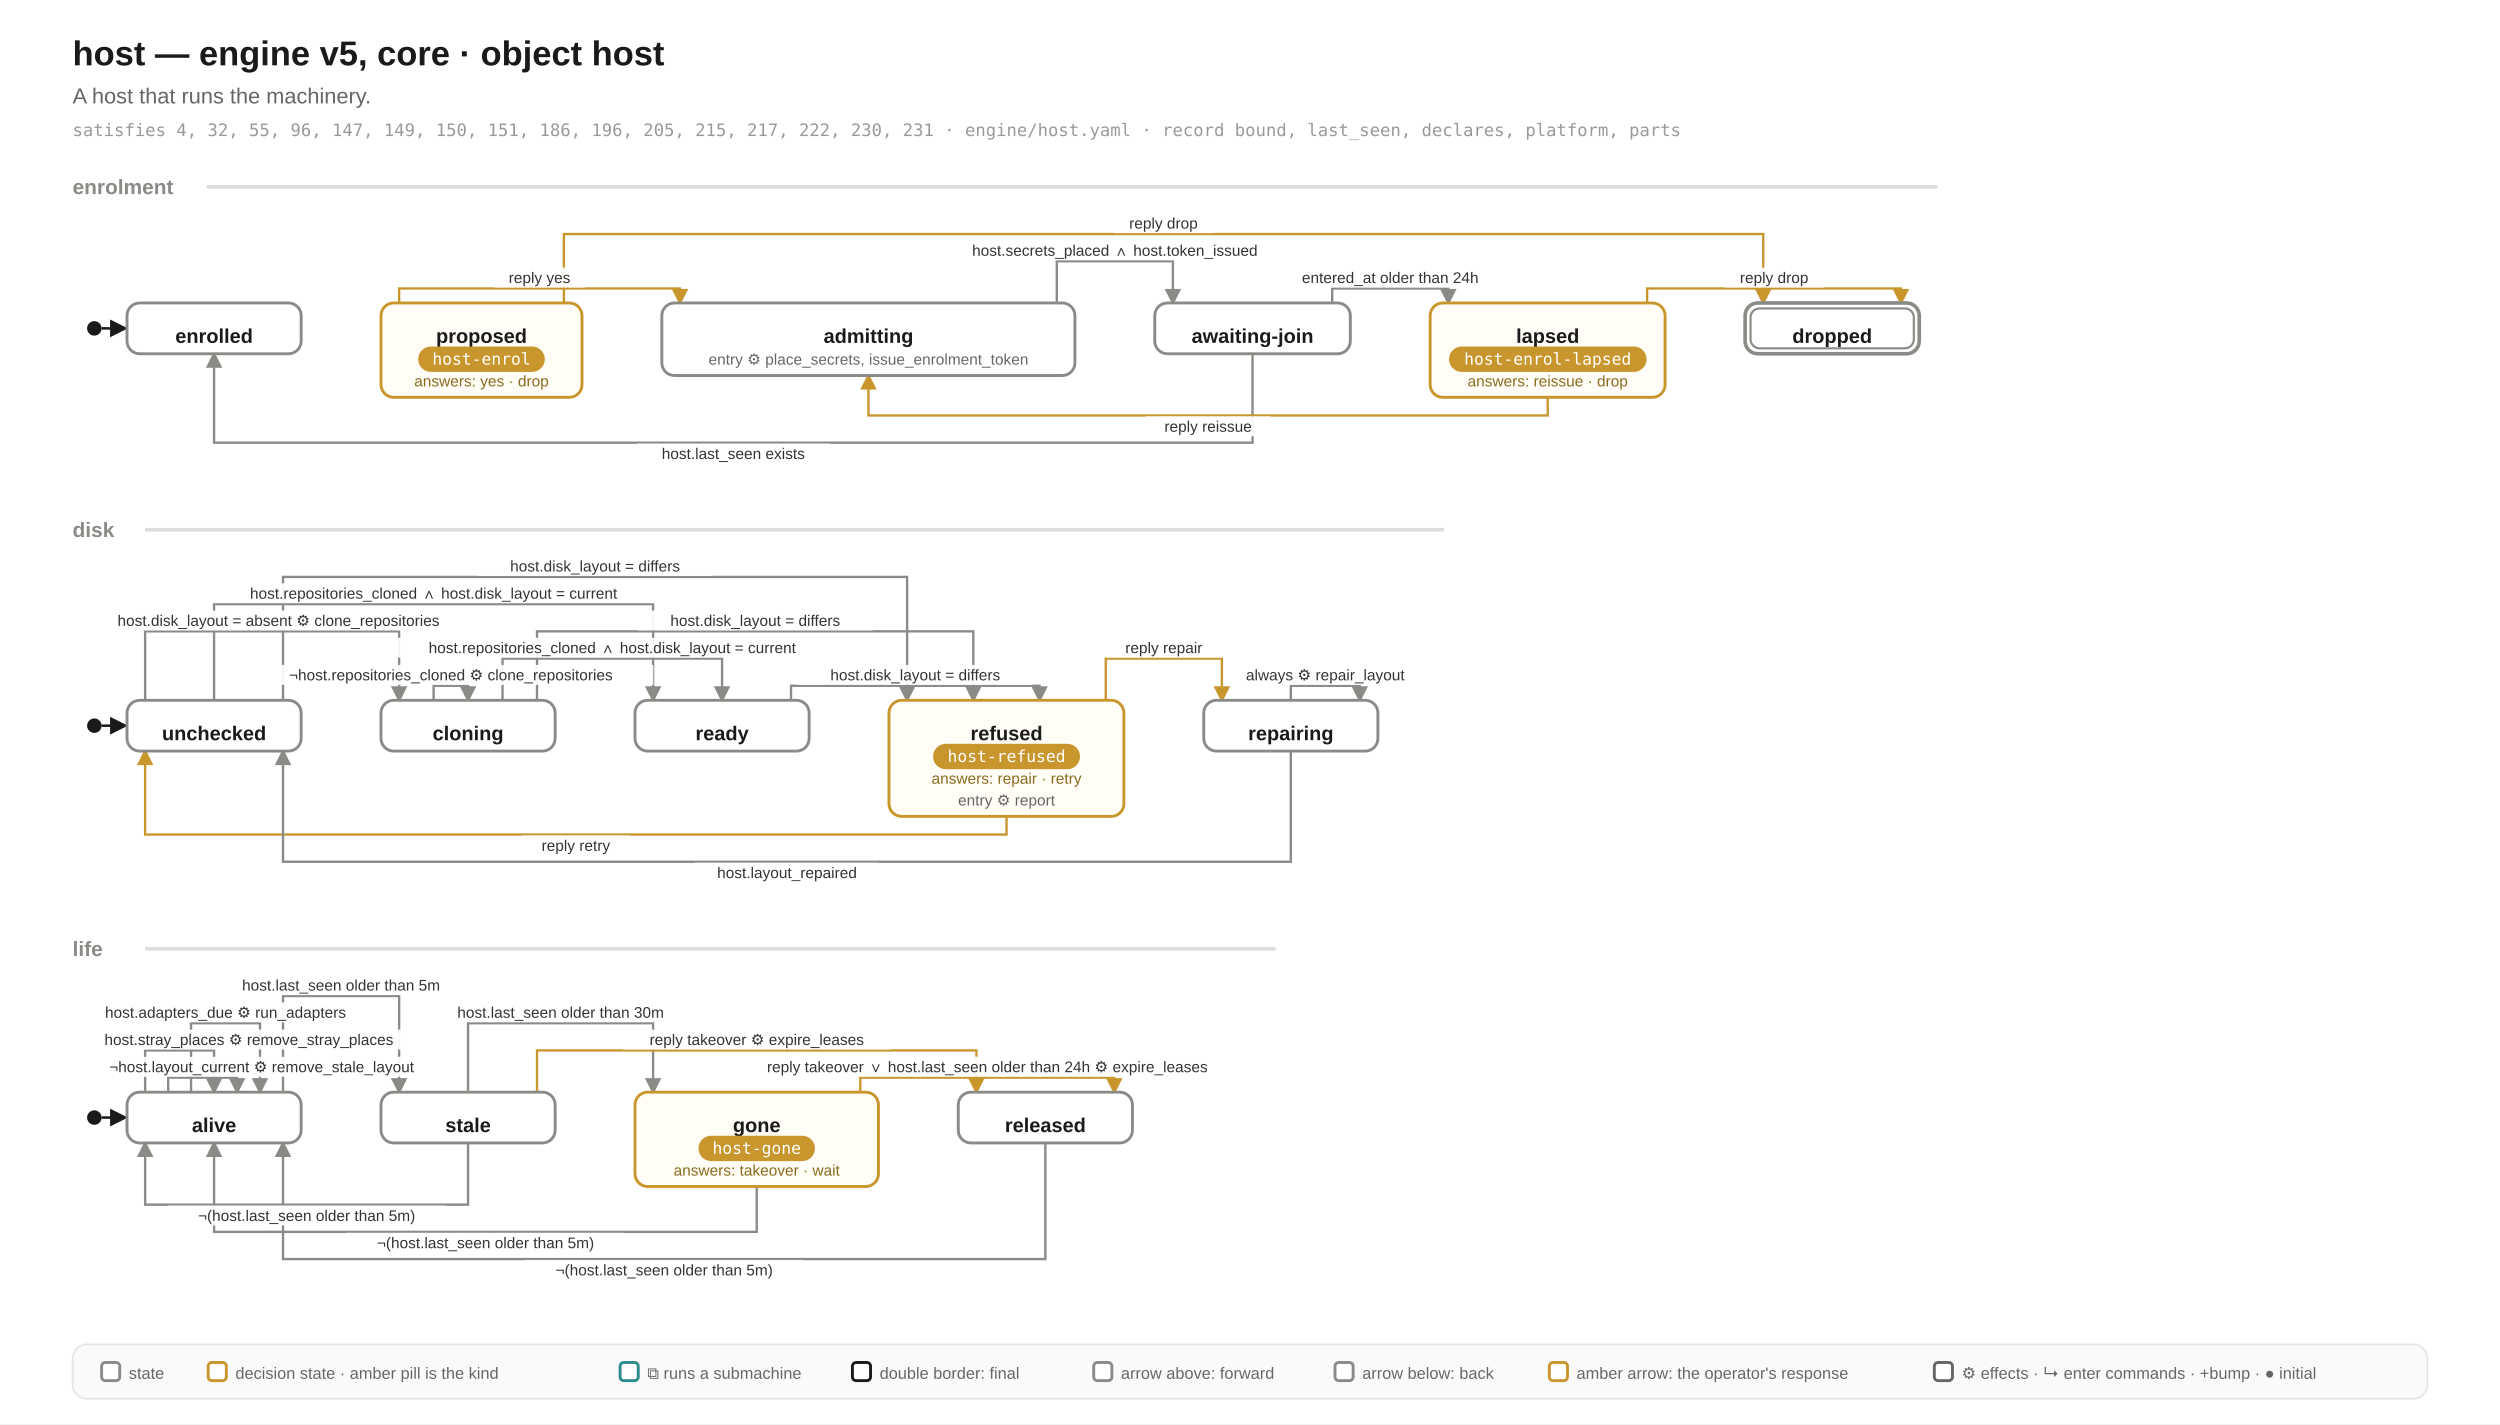
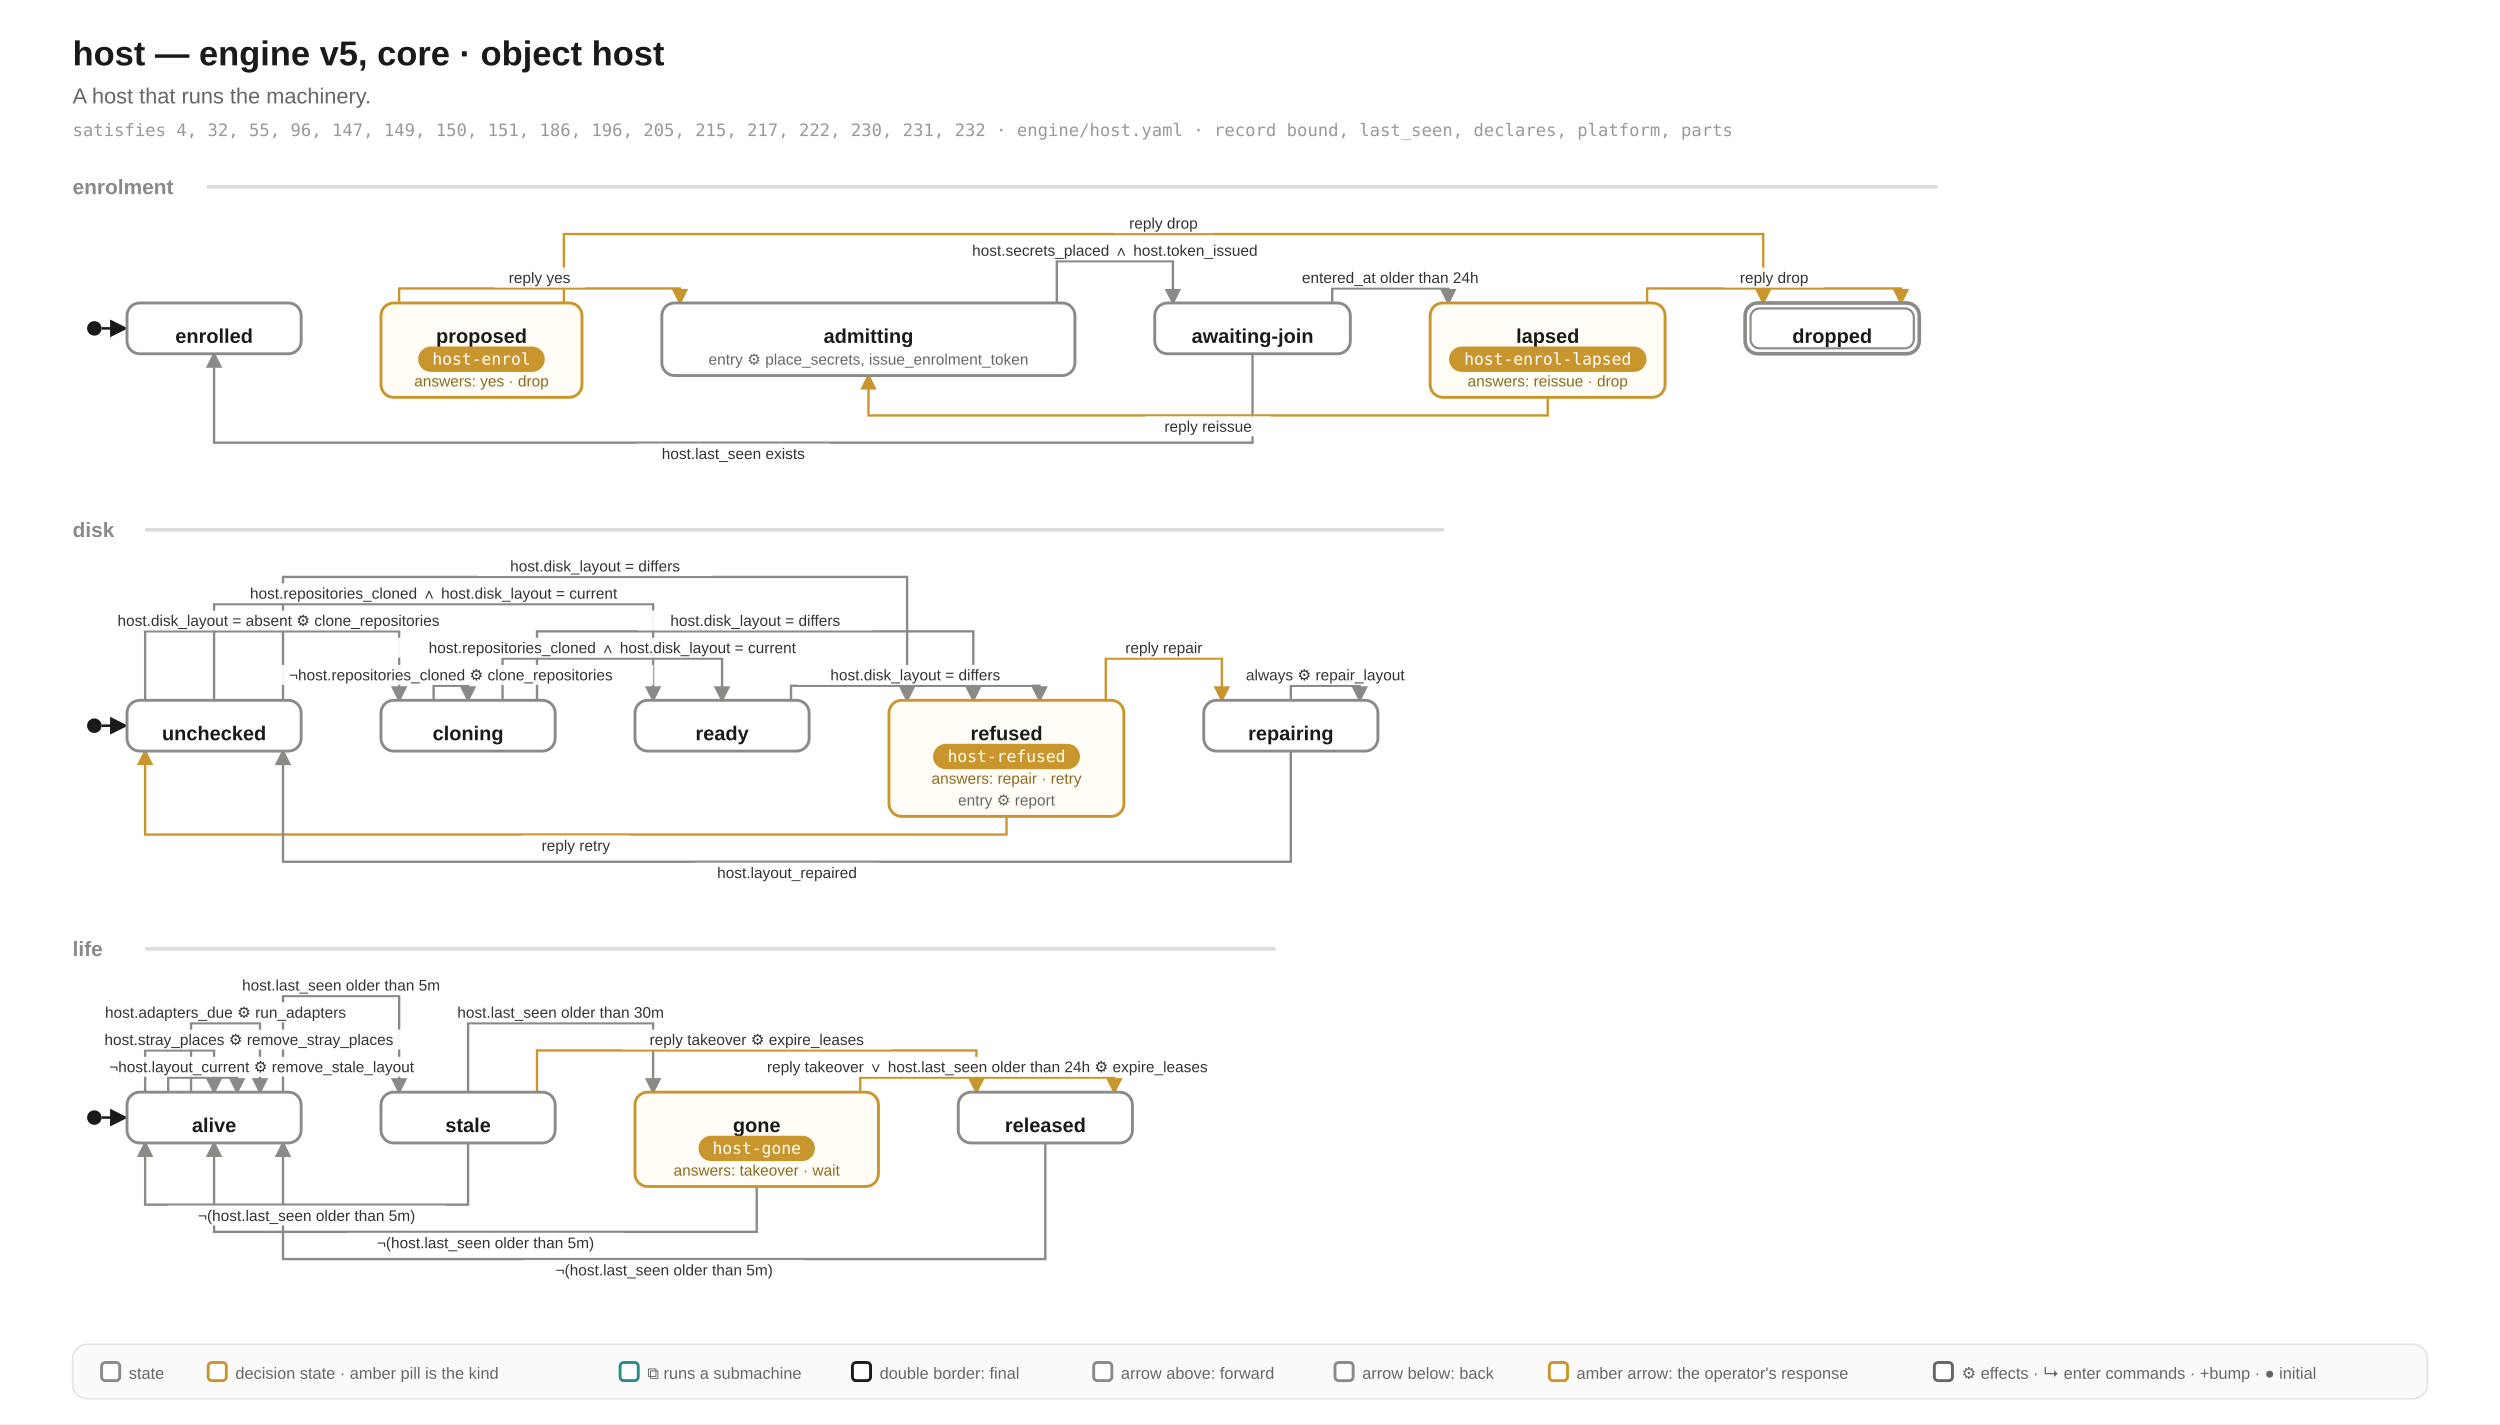
<svg xmlns="http://www.w3.org/2000/svg" width="1378" height="785" viewBox="0 0 1378 785" font-family="-apple-system, 'Helvetica Neue', Arial, sans-serif">
  <defs>
    <marker id="mB" viewBox="0 0 10 10" refX="8.5" refY="5" markerWidth="7" markerHeight="7" orient="auto-start-reverse">
      <path d="M0 0L10 5L0 10z" fill="#4a7fb5" />
    </marker>
    <marker id="mT" viewBox="0 0 10 10" refX="8.5" refY="5" markerWidth="7" markerHeight="7" orient="auto-start-reverse">
      <path d="M0 0L10 5L0 10z" fill="#2b8a8a" />
    </marker>
    <marker id="mG" viewBox="0 0 10 10" refX="8.5" refY="5" markerWidth="7" markerHeight="7" orient="auto-start-reverse">
      <path d="M0 0L10 5L0 10z" fill="#8a8a86" />
    </marker>
    <marker id="mA" viewBox="0 0 10 10" refX="8.5" refY="5" markerWidth="7" markerHeight="7" orient="auto-start-reverse">
      <path d="M0 0L10 5L0 10z" fill="#c9962e" />
    </marker>
    <marker id="mI" viewBox="0 0 10 10" refX="8.5" refY="5" markerWidth="7" markerHeight="7" orient="auto-start-reverse">
      <path d="M0 0L10 5L0 10z" fill="#1a1a1a" />
    </marker>
  </defs>
  <rect width="1378" height="785" fill="#fff" />
  <text x="40" y="36" font-size="19" font-weight="700" fill="#1a1a1a">host — engine v5, core · object host</text>
  <text x="40" y="57" font-size="12" fill="#666">A host that runs the machinery.</text>
-   <text x="40" y="75" font-size="9.5" font-family="monospace" fill="#999">satisfies 4, 32, 55, 96, 147, 149, 150, 151, 186, 196, 205, 215, 217, 222, 230, 231 · engine/host.yaml · record bound, last_seen, declares, platform, parts</text>
+   <text x="40" y="75" font-size="9.5" font-family="monospace" fill="#999">satisfies 4, 32, 55, 96, 147, 149, 150, 151, 186, 196, 205, 215, 217, 222, 230, 231, 232 · engine/host.yaml · record bound, last_seen, declares, platform, parts</text>
  <text x="40" y="107" font-size="11.5" font-weight="700" fill="#8a8a86">enrolment</text>
  <line x1="114" y1="103" x2="1067.85" y2="103" stroke="#8a8a86" stroke-width="2" opacity="0.3" />
  <circle cx="52.0" cy="181.0" r="4" fill="#1a1a1a" />
  <line x1="56.0" y1="181.0" x2="69.0" y2="181.0" stroke="#1a1a1a" stroke-width="1.4" marker-end="url(#mI)" />
  <path d="M220.0,167.0 V159.0 H374.8 V167.0" fill="none" stroke="#c9962e" stroke-width="1.3" marker-end="url(#mA)" />
  <path d="M310.8,167.0 V129.0 H971.9 V167.0" fill="none" stroke="#c9962e" stroke-width="1.3" marker-end="url(#mA)" />
  <path d="M582.5,167.0 V144.0 H646.5 V167.0" fill="none" stroke="#8a8a86" stroke-width="1.3" marker-end="url(#mG)" />
  <path d="M690.4,195.0 V244.0 H118.0 V195.0" fill="none" stroke="#8a8a86" stroke-width="1.3" marker-end="url(#mG)" />
  <path d="M734.3,167.0 V159.0 H798.3 V167.0" fill="none" stroke="#8a8a86" stroke-width="1.3" marker-end="url(#mG)" />
  <path d="M853.1,219.0 V229.0 H478.7 V207.0" fill="none" stroke="#c9962e" stroke-width="1.3" marker-end="url(#mA)" />
  <path d="M907.9,167.0 V159.0 H1047.8 V167.0" fill="none" stroke="#c9962e" stroke-width="1.3" marker-end="url(#mA)" />
  <rect x="70.0" y="167.0" width="96.0" height="28.0" rx="7" fill="#fff" stroke="#8a8a86" stroke-width="1.6" />
  <text x="118.0" y="189.0" font-size="11" fill="#1a1a1a" text-anchor="middle" font-weight="700">enrolled</text>
  <rect x="210.0" y="167.0" width="110.8" height="52.0" rx="7" fill="#fffdf6" stroke="#c9962e" stroke-width="1.6" />
  <text x="265.4" y="189.0" font-size="11" fill="#1a1a1a" text-anchor="middle" font-weight="700">proposed</text>
  <rect x="230.5" y="191.0" width="69.8" height="14" rx="7" fill="#c9962e" />
  <text x="265.4" y="201.0" font-size="9" font-family="monospace" fill="#fff" text-anchor="middle">host-enrol</text>
  <text x="265.4" y="213.0" font-size="8.5" fill="#8a6a1d" text-anchor="middle">answers: yes · drop</text>
  <rect x="364.8" y="167.0" width="227.7" height="40.0" rx="7" fill="#fff" stroke="#8a8a86" stroke-width="1.6" />
  <text x="478.7" y="189.0" font-size="11" fill="#1a1a1a" text-anchor="middle" font-weight="700">admitting</text>
  <text x="478.7" y="201.0" font-size="8.5" fill="#666" text-anchor="middle">entry ⚙ place_secrets, issue_enrolment_token</text>
  <rect x="636.5" y="167.0" width="107.8" height="28.0" rx="7" fill="#fff" stroke="#8a8a86" stroke-width="1.6" />
  <text x="690.4" y="189.0" font-size="11" fill="#1a1a1a" text-anchor="middle" font-weight="700">awaiting-join</text>
  <rect x="788.3" y="167.0" width="129.5" height="52.0" rx="7" fill="#fffdf6" stroke="#c9962e" stroke-width="1.6" />
  <text x="853.1" y="189.0" font-size="11" fill="#1a1a1a" text-anchor="middle" font-weight="700">lapsed</text>
  <rect x="798.7" y="191.0" width="108.9" height="14" rx="7" fill="#c9962e" />
  <text x="853.1" y="201.0" font-size="9" font-family="monospace" fill="#fff" text-anchor="middle">host-enrol-lapsed</text>
  <text x="853.1" y="213.0" font-size="8.5" fill="#8a6a1d" text-anchor="middle">answers: reissue · drop</text>
  <rect x="961.9" y="167.0" width="96.0" height="28.0" rx="7" fill="#fff" stroke="#8a8a86" stroke-width="2" />
  <rect x="964.9" y="170.0" width="90.0" height="22.0" rx="5" fill="none" stroke="#8a8a86" stroke-width="1.2" />
  <text x="1009.9" y="189.0" font-size="11" fill="#1a1a1a" text-anchor="middle" font-weight="700">dropped</text>
  <rect x="272.4" y="147.5" width="50.1" height="11" fill="#fff" opacity="0.92" />
  <text x="297.4" y="156.0" font-size="8.5" fill="#333" text-anchor="middle">reply yes</text>
  <rect x="614.0" y="117.5" width="54.8" height="11" fill="#fff" opacity="0.92" />
  <text x="641.3" y="126.0" font-size="8.5" fill="#333" text-anchor="middle">reply drop</text>
  <rect x="519.4" y="132.5" width="190.3" height="11" fill="#fff" opacity="0.92" />
  <text x="614.5" y="141.0" font-size="8.5" fill="#333" text-anchor="middle">host.secrets_placed ∧ host.token_issued</text>
  <rect x="351.1" y="244.5" width="106.2" height="11" fill="#fff" opacity="0.92" />
  <text x="404.2" y="253.0" font-size="8.5" fill="#333" text-anchor="middle">host.last_seen exists</text>
  <rect x="703.9" y="147.5" width="124.9" height="11" fill="#fff" opacity="0.92" />
  <text x="766.3" y="156.0" font-size="8.5" fill="#333" text-anchor="middle">entered_at older than 24h</text>
  <rect x="631.5" y="229.5" width="68.8" height="11" fill="#fff" opacity="0.92" />
  <text x="665.9" y="238.0" font-size="8.5" fill="#333" text-anchor="middle">reply reissue</text>
  <rect x="950.5" y="147.5" width="54.8" height="11" fill="#fff" opacity="0.92" />
  <text x="977.9" y="156.0" font-size="8.5" fill="#333" text-anchor="middle">reply drop</text>
  <text x="40" y="296" font-size="11.5" font-weight="700" fill="#8a8a86">disk</text>
  <line x1="80" y1="292" x2="795.95" y2="292" stroke="#8a8a86" stroke-width="2" opacity="0.3" />
  <circle cx="52.0" cy="400.0" r="4" fill="#1a1a1a" />
  <line x1="56.0" y1="400.0" x2="69.0" y2="400.0" stroke="#1a1a1a" stroke-width="1.4" marker-end="url(#mI)" />
  <path d="M156.0,386.0 V318.0 H500.0 V386.0" fill="none" stroke="#8a8a86" stroke-width="1.3" marker-end="url(#mG)" />
  <path d="M118.0,386.0 V333.0 H360.0 V386.0" fill="none" stroke="#8a8a86" stroke-width="1.3" marker-end="url(#mG)" />
  <path d="M80.0,386.0 V348.0 H220.0 V386.0" fill="none" stroke="#8a8a86" stroke-width="1.3" marker-end="url(#mG)" />
  <path d="M296.0,386.0 V348.0 H536.5 V386.0" fill="none" stroke="#8a8a86" stroke-width="1.3" marker-end="url(#mG)" />
  <path d="M277.0,386.0 V363.0 H398.0 V386.0" fill="none" stroke="#8a8a86" stroke-width="1.3" marker-end="url(#mG)" />
  <path d="M239.0,386.0 V378.0 H258.0 V386.0" fill="none" stroke="#8a8a86" stroke-width="1.3" marker-end="url(#mG)" />
  <path d="M436.0,386.0 V378.0 H573.0 V386.0" fill="none" stroke="#8a8a86" stroke-width="1.3" marker-end="url(#mG)" />
  <path d="M609.5,386.0 V363.0 H673.5 V386.0" fill="none" stroke="#c9962e" stroke-width="1.3" marker-end="url(#mA)" />
  <path d="M554.8,450.0 V460.0 H80.0 V414.0" fill="none" stroke="#c9962e" stroke-width="1.3" marker-end="url(#mA)" />
  <path d="M711.5,414.0 V475.0 H156.0 V414.0" fill="none" stroke="#8a8a86" stroke-width="1.3" marker-end="url(#mG)" />
  <path d="M711.5,386.0 V378.0 H749.5 V386.0" fill="none" stroke="#8a8a86" stroke-width="1.3" marker-end="url(#mG)" />
  <rect x="70.0" y="386.0" width="96.0" height="28.0" rx="7" fill="#fff" stroke="#8a8a86" stroke-width="1.6" />
  <text x="118.0" y="408.0" font-size="11" fill="#1a1a1a" text-anchor="middle" font-weight="700">unchecked</text>
  <rect x="210.0" y="386.0" width="96.0" height="28.0" rx="7" fill="#fff" stroke="#8a8a86" stroke-width="1.6" />
  <text x="258.0" y="408.0" font-size="11" fill="#1a1a1a" text-anchor="middle" font-weight="700">cloning</text>
  <rect x="350.0" y="386.0" width="96.0" height="28.0" rx="7" fill="#fff" stroke="#8a8a86" stroke-width="1.6" />
  <text x="398.0" y="408.0" font-size="11" fill="#1a1a1a" text-anchor="middle" font-weight="700">ready</text>
  <rect x="490.0" y="386.0" width="129.5" height="64.0" rx="7" fill="#fffdf6" stroke="#c9962e" stroke-width="1.6" />
  <text x="554.8" y="408.0" font-size="11" fill="#1a1a1a" text-anchor="middle" font-weight="700">refused</text>
  <rect x="514.3" y="410.0" width="81.0" height="14" rx="7" fill="#c9962e" />
  <text x="554.8" y="420.0" font-size="9" font-family="monospace" fill="#fff" text-anchor="middle">host-refused</text>
  <text x="554.8" y="432.0" font-size="8.5" fill="#8a6a1d" text-anchor="middle">answers: repair · retry</text>
  <text x="554.8" y="444.0" font-size="8.5" fill="#666" text-anchor="middle">entry ⚙ report</text>
  <rect x="663.5" y="386.0" width="96.0" height="28.0" rx="7" fill="#fff" stroke="#8a8a86" stroke-width="1.6" />
  <text x="711.5" y="408.0" font-size="11" fill="#1a1a1a" text-anchor="middle" font-weight="700">repairing</text>
  <rect x="263.2" y="306.5" width="129.6" height="11" fill="#fff" opacity="0.92" />
  <text x="328.0" y="315.0" font-size="8.5" fill="#333" text-anchor="middle">host.disk_layout = differs</text>
  <rect x="111.1" y="321.5" width="255.8" height="11" fill="#fff" opacity="0.92" />
  <text x="239.0" y="330.0" font-size="8.5" fill="#333" text-anchor="middle">host.repositories_cloned ∧ host.disk_layout = current</text>
  <rect x="42.0" y="336.5" width="223.1" height="11" fill="#fff" opacity="0.92" />
  <text x="153.5" y="345.0" font-size="8.5" fill="#333" text-anchor="middle">host.disk_layout = absent ⚙ clone_repositories</text>
  <rect x="351.5" y="336.5" width="129.6" height="11" fill="#fff" opacity="0.92" />
  <text x="416.3" y="345.0" font-size="8.5" fill="#333" text-anchor="middle">host.disk_layout = differs</text>
  <rect x="209.6" y="351.5" width="255.8" height="11" fill="#fff" opacity="0.92" />
  <text x="337.5" y="360.0" font-size="8.5" fill="#333" text-anchor="middle">host.repositories_cloned ∧ host.disk_layout = current</text>
  <rect x="137.0" y="366.5" width="223.1" height="11" fill="#fff" opacity="0.92" />
  <text x="248.5" y="375.0" font-size="8.5" fill="#333" text-anchor="middle">¬host.repositories_cloned ⚙ clone_repositories</text>
  <rect x="439.7" y="366.5" width="129.6" height="11" fill="#fff" opacity="0.92" />
  <text x="504.5" y="375.0" font-size="8.5" fill="#333" text-anchor="middle">host.disk_layout = differs</text>
  <rect x="609.5" y="351.5" width="64.1" height="11" fill="#fff" opacity="0.92" />
  <text x="641.5" y="360.0" font-size="8.5" fill="#333" text-anchor="middle">reply repair</text>
  <rect x="287.7" y="460.5" width="59.4" height="11" fill="#fff" opacity="0.92" />
  <text x="317.4" y="469.0" font-size="8.5" fill="#333" text-anchor="middle">reply retry</text>
  <rect x="383.0" y="475.5" width="101.5" height="11" fill="#fff" opacity="0.92" />
  <text x="433.8" y="484.0" font-size="8.5" fill="#333" text-anchor="middle">host.layout_repaired</text>
  <rect x="675.1" y="366.5" width="110.9" height="11" fill="#fff" opacity="0.92" />
  <text x="730.5" y="375.0" font-size="8.5" fill="#333" text-anchor="middle">always ⚙ repair_layout</text>
  <text x="40" y="527" font-size="11.5" font-weight="700" fill="#8a8a86">life</text>
  <line x1="80" y1="523" x2="703.125" y2="523" stroke="#8a8a86" stroke-width="2" opacity="0.3" />
  <circle cx="52.0" cy="616.0" r="4" fill="#1a1a1a" />
  <line x1="56.0" y1="616.0" x2="69.0" y2="616.0" stroke="#1a1a1a" stroke-width="1.4" marker-end="url(#mI)" />
  <path d="M80.0,602.0 V579.0 H118.0 V602.0" fill="none" stroke="#8a8a86" stroke-width="1.3" marker-end="url(#mG)" />
  <path d="M92.7,602.0 V594.0 H130.7 V602.0" fill="none" stroke="#8a8a86" stroke-width="1.3" marker-end="url(#mG)" />
  <path d="M105.3,602.0 V564.0 H143.3 V602.0" fill="none" stroke="#8a8a86" stroke-width="1.3" marker-end="url(#mG)" />
  <path d="M156.0,602.0 V549.0 H220.0 V602.0" fill="none" stroke="#8a8a86" stroke-width="1.3" marker-end="url(#mG)" />
  <path d="M258.0,630.0 V664.0 H80.0 V630.0" fill="none" stroke="#8a8a86" stroke-width="1.3" marker-end="url(#mG)" />
  <path d="M258.0,602.0 V564.0 H360.0 V602.0" fill="none" stroke="#8a8a86" stroke-width="1.3" marker-end="url(#mG)" />
  <path d="M296.0,602.0 V579.0 H538.2 V602.0" fill="none" stroke="#c9962e" stroke-width="1.3" marker-end="url(#mA)" />
  <path d="M417.1,654.0 V679.0 H118.0 V630.0" fill="none" stroke="#8a8a86" stroke-width="1.3" marker-end="url(#mG)" />
  <path d="M474.2,602.0 V594.0 H614.2 V602.0" fill="none" stroke="#c9962e" stroke-width="1.3" marker-end="url(#mA)" />
  <path d="M576.2,630.0 V694.0 H156.0 V630.0" fill="none" stroke="#8a8a86" stroke-width="1.3" marker-end="url(#mG)" />
  <rect x="70.0" y="602.0" width="96.0" height="28.0" rx="7" fill="#fff" stroke="#8a8a86" stroke-width="1.6" />
  <text x="118.0" y="624.0" font-size="11" fill="#1a1a1a" text-anchor="middle" font-weight="700">alive</text>
  <rect x="210.0" y="602.0" width="96.0" height="28.0" rx="7" fill="#fff" stroke="#8a8a86" stroke-width="1.6" />
  <text x="258.0" y="624.0" font-size="11" fill="#1a1a1a" text-anchor="middle" font-weight="700">stale</text>
  <rect x="350.0" y="602.0" width="134.2" height="52.0" rx="7" fill="#fffdf6" stroke="#c9962e" stroke-width="1.6" />
  <text x="417.1" y="624.0" font-size="11" fill="#1a1a1a" text-anchor="middle" font-weight="700">gone</text>
  <rect x="385.0" y="626.0" width="64.2" height="14" rx="7" fill="#c9962e" />
  <text x="417.1" y="636.0" font-size="9" font-family="monospace" fill="#fff" text-anchor="middle">host-gone</text>
  <text x="417.1" y="648.0" font-size="8.5" fill="#8a6a1d" text-anchor="middle">answers: takeover · wait</text>
  <rect x="528.2" y="602.0" width="96.0" height="28.0" rx="7" fill="#fff" stroke="#8a8a86" stroke-width="1.6" />
  <text x="576.2" y="624.0" font-size="11" fill="#1a1a1a" text-anchor="middle" font-weight="700">released</text>
  <rect x="42.0" y="567.5" width="190.3" height="11" fill="#fff" opacity="0.92" />
  <text x="137.2" y="576.0" font-size="8.5" fill="#333" text-anchor="middle">host.stray_places ⚙ remove_stray_places</text>
  <rect x="42.0" y="582.5" width="204.4" height="11" fill="#fff" opacity="0.92" />
  <text x="144.2" y="591.0" font-size="8.5" fill="#333" text-anchor="middle">¬host.layout_current ⚙ remove_stale_layout</text>
  <rect x="45.5" y="552.5" width="157.6" height="11" fill="#fff" opacity="0.92" />
  <text x="124.3" y="561.0" font-size="8.5" fill="#333" text-anchor="middle">host.adapters_due ⚙ run_adapters</text>
  <rect x="118.5" y="537.5" width="138.9" height="11" fill="#fff" opacity="0.92" />
  <text x="188.0" y="546.0" font-size="8.5" fill="#333" text-anchor="middle">host.last_seen older than 5m</text>
  <rect x="92.5" y="664.5" width="152.9" height="11" fill="#fff" opacity="0.92" />
  <text x="169.0" y="673.0" font-size="8.5" fill="#333" text-anchor="middle">¬(host.last_seen older than 5m)</text>
  <rect x="237.2" y="552.5" width="143.6" height="11" fill="#fff" opacity="0.92" />
  <text x="309.0" y="561.0" font-size="8.5" fill="#333" text-anchor="middle">host.last_seen older than 30m</text>
  <rect x="343.0" y="567.5" width="148.2" height="11" fill="#fff" opacity="0.92" />
  <text x="417.1" y="576.0" font-size="8.5" fill="#333" text-anchor="middle">reply takeover ⚙ expire_leases</text>
  <rect x="191.1" y="679.5" width="152.9" height="11" fill="#fff" opacity="0.92" />
  <text x="267.6" y="688.0" font-size="8.5" fill="#333" text-anchor="middle">¬(host.last_seen older than 5m)</text>
  <rect x="395.3" y="582.5" width="297.9" height="11" fill="#fff" opacity="0.92" />
  <text x="544.2" y="591.0" font-size="8.5" fill="#333" text-anchor="middle">reply takeover ∨ host.last_seen older than 24h ⚙ expire_leases</text>
  <rect x="289.6" y="694.5" width="152.9" height="11" fill="#fff" opacity="0.92" />
  <text x="366.1" y="703.0" font-size="8.5" fill="#333" text-anchor="middle">¬(host.last_seen older than 5m)</text>
  <rect x="40" y="741" width="1298" height="30" rx="8" fill="#fafafa" stroke="#e5e5e5" />
  <rect x="56" y="751" width="10" height="10" rx="2" fill="#fff" stroke="#8a8a86" stroke-width="1.6" />
  <text x="71" y="760" font-size="9" fill="#666">state</text>
  <rect x="114.75" y="751" width="10" height="10" rx="2" fill="#fff" stroke="#c9962e" stroke-width="1.6" />
  <text x="129.75" y="760" font-size="9" fill="#666">decision state · amber pill is the kind</text>
  <rect x="341.8" y="751" width="10" height="10" rx="2" fill="#fff" stroke="#2b8a8a" stroke-width="1.6" />
  <text x="356.8" y="760" font-size="9" fill="#666">⧉ runs a submachine</text>
  <rect x="469.85" y="751" width="10" height="10" rx="2" fill="#fff" stroke="#1a1a1a" stroke-width="1.6" />
  <text x="484.85" y="760" font-size="9" fill="#666">double border: final</text>
  <rect x="602.85" y="751" width="10" height="10" rx="2" fill="#fff" stroke="#8a8a86" stroke-width="1.6" />
  <text x="617.85" y="760" font-size="9" fill="#666">arrow above: forward</text>
  <rect x="735.85" y="751" width="10" height="10" rx="2" fill="#fff" stroke="#8a8a86" stroke-width="1.6" />
  <text x="750.85" y="760" font-size="9" fill="#666">arrow below: back</text>
  <rect x="854.0" y="751" width="10" height="10" rx="2" fill="#fff" stroke="#c9962e" stroke-width="1.6" />
  <text x="869.0" y="760" font-size="9" fill="#666">amber arrow: the operator's response</text>
  <rect x="1066.2" y="751" width="10" height="10" rx="2" fill="#fff" stroke="#666" stroke-width="1.6" />
  <text x="1081.2" y="760" font-size="9" fill="#666">⚙ effects · ↳ enter commands · +bump · ● initial</text>
</svg>
